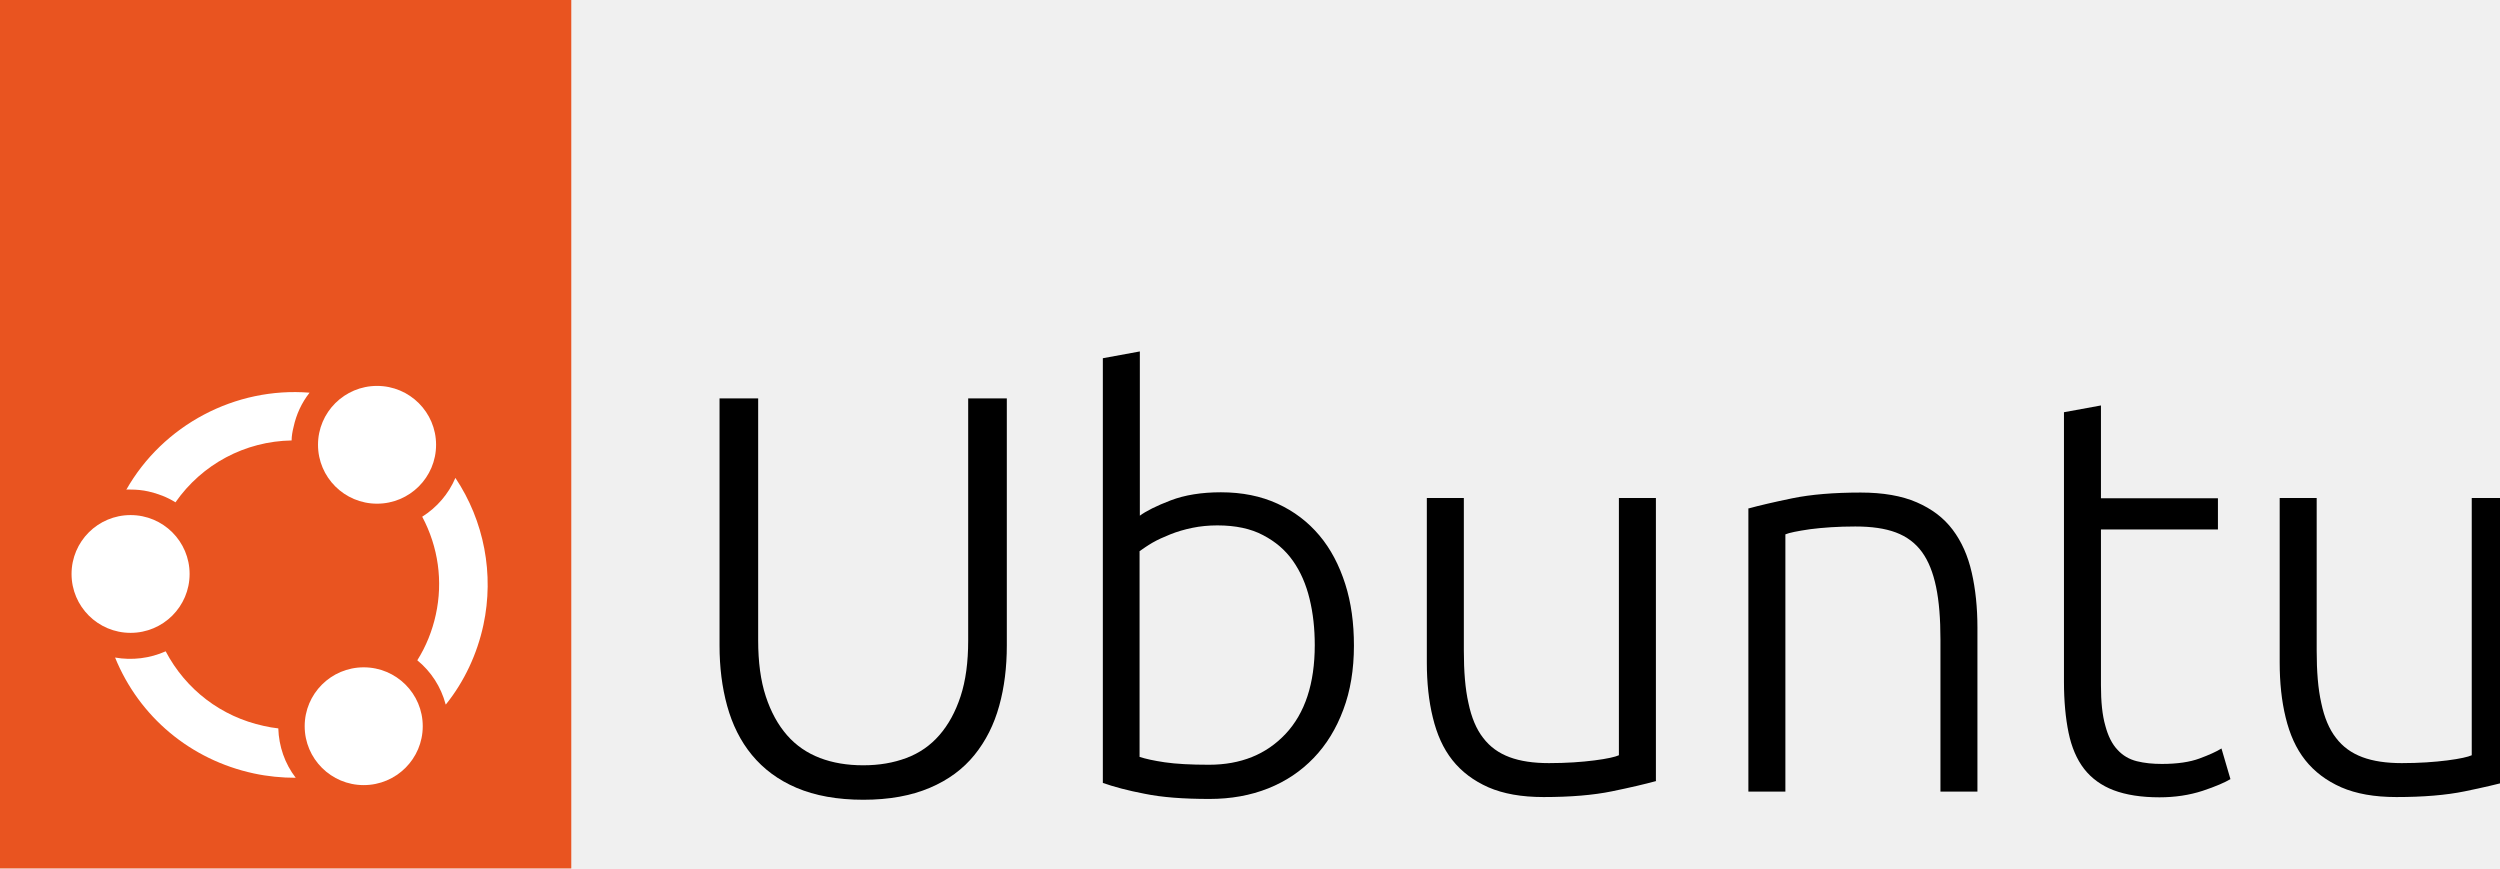
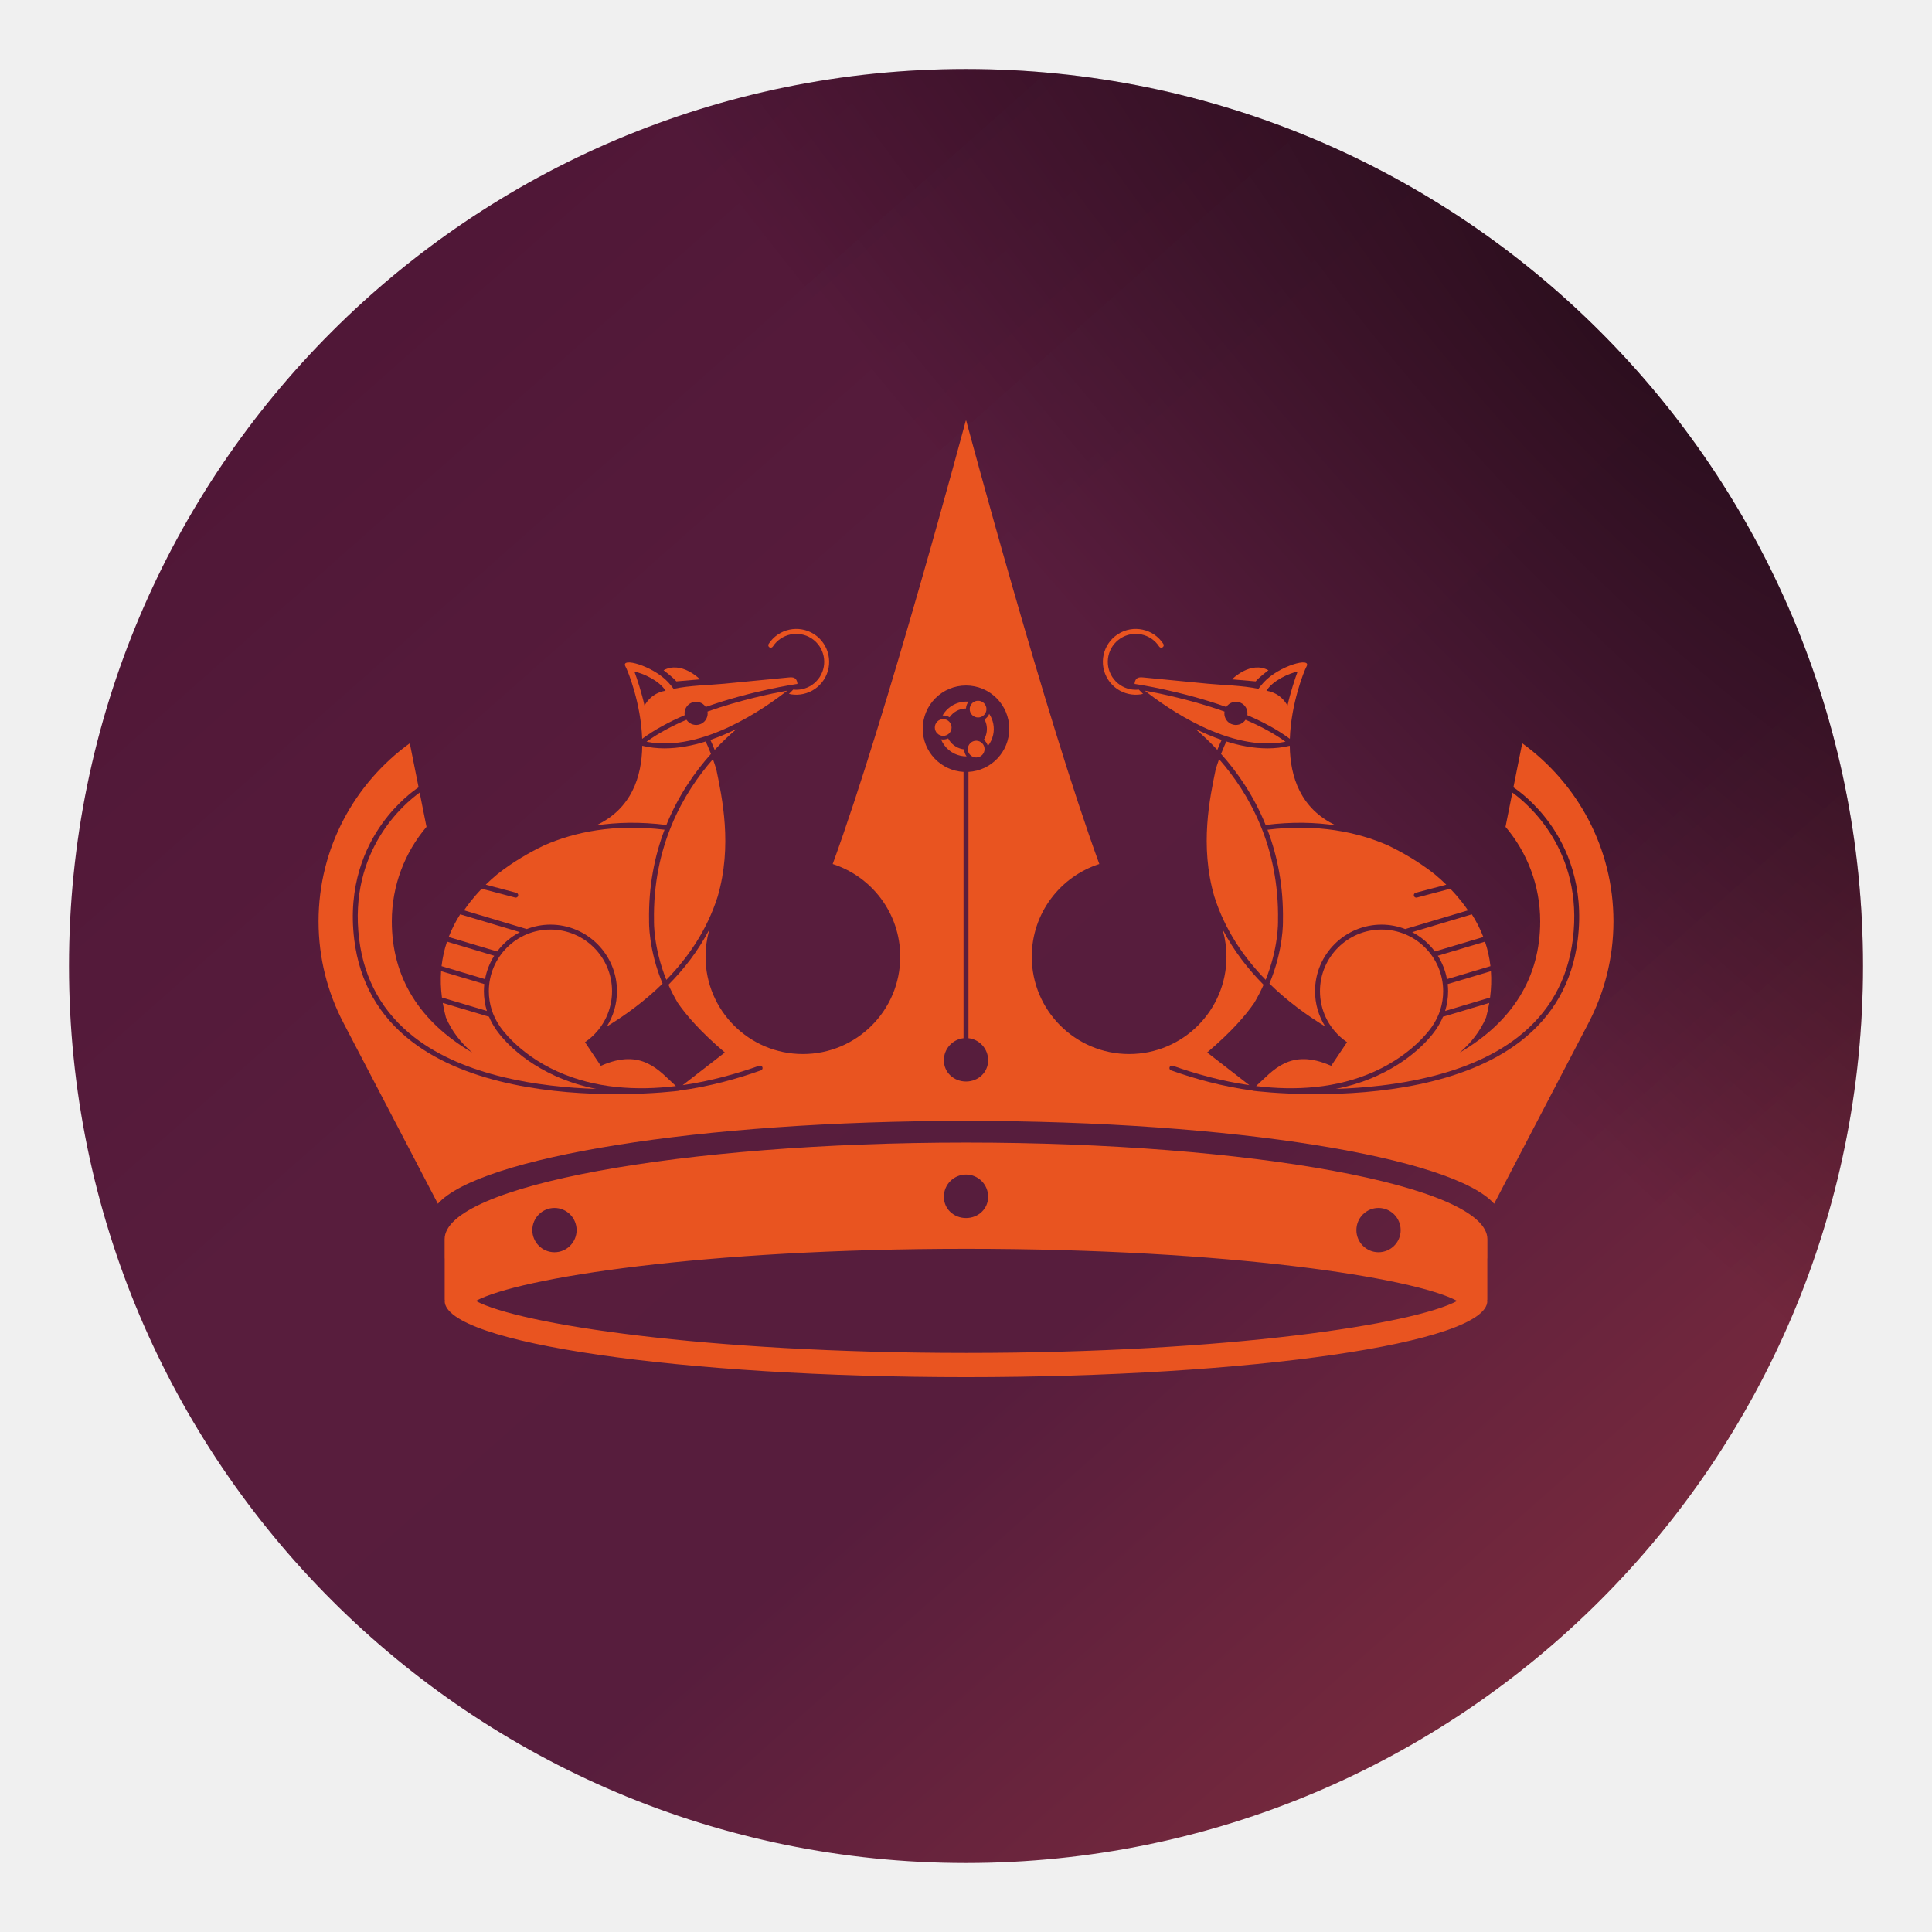
- <svg xmlns="http://www.w3.org/2000/svg" xmlns:ns1="https://github.com/RazrFalcon/usvg" width="190" height="66" viewBox="0 0 190 66" ns1:version="0.8.0">
-   <defs />
-   <path id="path76" d="M 65.622 60.782 C 63.637 60.782 61.942 60.472 60.536 59.874 C 59.13 59.276 58.014 58.431 57.146 57.379 C 56.277 56.327 55.657 55.069 55.264 53.646 C 54.871 52.223 54.685 50.696 54.685 49.067 L 54.685 30.278 L 57.621 30.278 L 57.621 48.675 C 57.621 50.304 57.807 51.728 58.2 52.924 C 58.593 54.12 59.13 55.089 59.813 55.873 C 60.495 56.657 61.343 57.234 62.314 57.606 C 63.286 57.977 64.382 58.162 65.602 58.162 C 66.821 58.162 67.896 57.977 68.889 57.606 C 69.881 57.234 70.708 56.657 71.39 55.873 C 72.073 55.089 72.61 54.12 73.003 52.924 C 73.396 51.728 73.582 50.325 73.582 48.675 L 73.582 30.278 L 76.518 30.278 L 76.518 49.067 C 76.518 50.696 76.332 52.243 75.939 53.646 C 75.546 55.069 74.926 56.306 74.058 57.379 C 73.189 58.451 72.073 59.276 70.667 59.874 C 69.261 60.472 67.586 60.782 65.602 60.782 Z" />
-   <path id="path78" d="M 86.607 39.208 C 87.103 38.837 87.889 38.445 88.964 38.032 C 90.039 37.62 91.321 37.414 92.789 37.414 C 94.402 37.414 95.828 37.702 97.089 38.28 C 98.351 38.858 99.405 39.662 100.273 40.693 C 101.142 41.724 101.782 42.962 102.238 44.385 C 102.692 45.808 102.899 47.355 102.899 49.067 C 102.899 50.882 102.63 52.511 102.093 53.934 C 101.556 55.378 100.811 56.595 99.839 57.606 C 98.867 58.616 97.73 59.379 96.387 59.916 C 95.042 60.452 93.554 60.72 91.92 60.72 C 89.936 60.72 88.302 60.596 87 60.328 C 85.697 60.081 84.643 59.792 83.816 59.503 L 83.816 27.225 L 86.628 26.709 L 86.628 39.208 Z M 86.607 57.523 C 87.041 57.667 87.682 57.812 88.53 57.936 C 89.378 58.059 90.494 58.121 91.879 58.121 C 94.298 58.121 96.242 57.337 97.709 55.77 C 99.178 54.202 99.922 51.954 99.922 49.026 C 99.922 47.788 99.797 46.613 99.529 45.519 C 99.26 44.406 98.846 43.457 98.268 42.632 C 97.688 41.807 96.944 41.167 95.993 40.672 C 95.063 40.177 93.905 39.93 92.52 39.93 C 91.858 39.93 91.218 39.992 90.618 40.116 C 90.018 40.239 89.46 40.404 88.943 40.611 C 88.427 40.817 87.972 41.023 87.579 41.25 C 87.186 41.477 86.876 41.704 86.607 41.889 L 86.607 57.482 Z" />
-   <path id="path80" d="M 125.869 59.359 C 125.041 59.586 123.905 59.854 122.499 60.142 C 121.092 60.431 119.356 60.576 117.309 60.576 C 115.635 60.576 114.249 60.328 113.113 59.833 C 111.996 59.338 111.086 58.657 110.383 57.771 C 109.68 56.884 109.205 55.811 108.895 54.533 C 108.584 53.274 108.439 51.872 108.439 50.346 L 108.439 37.847 L 111.252 37.847 L 111.252 49.438 C 111.252 51.026 111.355 52.346 111.603 53.439 C 111.831 54.533 112.203 55.419 112.72 56.079 C 113.237 56.76 113.898 57.234 114.725 57.544 C 115.552 57.853 116.544 57.997 117.723 57.997 C 119.046 57.997 120.204 57.915 121.175 57.791 C 122.147 57.667 122.768 57.523 123.036 57.399 L 123.036 37.847 L 125.849 37.847 L 125.849 59.338 Z" />
-   <path id="path82" d="M 132.857 38.651 C 133.683 38.424 134.821 38.156 136.227 37.867 C 137.632 37.579 139.369 37.434 141.416 37.434 C 143.112 37.434 144.538 37.682 145.675 38.177 C 146.812 38.672 147.722 39.353 148.404 40.26 C 149.086 41.167 149.562 42.24 149.852 43.519 C 150.141 44.777 150.285 46.179 150.285 47.706 L 150.285 60.163 L 147.474 60.163 L 147.474 48.613 C 147.474 47.025 147.37 45.705 147.143 44.612 C 146.916 43.519 146.564 42.632 146.068 41.951 C 145.572 41.271 144.91 40.776 144.084 40.466 C 143.256 40.157 142.243 40.013 141.003 40.013 C 139.679 40.013 138.542 40.095 137.57 40.219 C 136.599 40.363 135.979 40.487 135.689 40.611 L 135.689 60.163 L 132.877 60.163 L 132.877 38.672 Z" />
-   <path id="path84" d="M 159.672 37.867 L 168.563 37.867 L 168.563 40.239 L 159.672 40.239 L 159.672 52.078 C 159.672 53.336 159.776 54.367 160.004 55.151 C 160.21 55.935 160.52 56.554 160.934 56.987 C 161.326 57.42 161.823 57.709 162.401 57.853 C 162.981 57.997 163.601 58.059 164.303 58.059 C 165.482 58.059 166.433 57.915 167.157 57.647 C 167.88 57.379 168.439 57.131 168.832 56.884 L 169.514 59.214 C 169.1 59.462 168.397 59.771 167.405 60.101 C 166.392 60.431 165.296 60.596 164.117 60.596 C 162.732 60.596 161.575 60.411 160.644 60.06 C 159.714 59.709 158.949 59.152 158.39 58.431 C 157.832 57.709 157.439 56.781 157.212 55.688 C 156.985 54.594 156.861 53.295 156.861 51.81 L 156.861 31.329 L 159.672 30.814 L 159.672 37.888 Z" />
-   <path id="path86" d="M 190.685 59.359 C 189.858 59.586 188.721 59.854 187.315 60.142 C 185.909 60.431 184.172 60.576 182.126 60.576 C 180.451 60.576 179.065 60.328 177.928 59.833 C 176.812 59.338 175.902 58.657 175.199 57.771 C 174.497 56.884 174.021 55.811 173.711 54.533 C 173.401 53.274 173.256 51.872 173.256 50.346 L 173.256 37.847 L 176.068 37.847 L 176.068 49.438 C 176.068 51.026 176.171 52.346 176.419 53.439 C 176.647 54.533 177.019 55.419 177.536 56.079 C 178.052 56.76 178.714 57.234 179.541 57.544 C 180.368 57.853 181.361 57.997 182.538 57.997 C 183.862 57.997 185.02 57.915 185.992 57.791 C 186.963 57.667 187.583 57.523 187.852 57.399 L 187.852 37.847 L 190.664 37.847 L 190.664 59.338 Z" />
-   <path id="path88" fill="#e95420" d="M 43.417 0 L 0 0 L 0 66 L 43.417 66 Z" />
-   <path id="path90" fill="#ffffff" d="M 9.924 48.097 C 12.402 48.097 14.41 46.094 14.41 43.622 C 14.41 41.15 12.402 39.146 9.924 39.146 C 7.446 39.146 5.438 41.15 5.438 43.622 C 5.438 46.094 7.446 48.097 9.924 48.097 Z" />
-   <path id="path92" fill="#ffffff" d="M 28.656 38.28 C 31.133 38.28 33.142 36.276 33.142 33.804 C 33.142 31.333 31.133 29.329 28.656 29.329 C 26.178 29.329 24.169 31.333 24.169 33.804 C 24.169 36.276 26.178 38.28 28.656 38.28 Z" />
-   <path id="path94" fill="#ffffff" d="M 20.055 55.172 C 16.809 54.471 14.121 52.408 12.591 49.5 C 11.392 50.036 10.048 50.201 8.746 49.974 C 10.586 54.491 14.493 57.75 19.29 58.781 C 20.344 59.008 21.419 59.111 22.474 59.111 C 21.647 58.039 21.192 56.719 21.151 55.357 C 20.778 55.316 20.406 55.254 20.055 55.172 Z" />
-   <path id="path96" fill="#ffffff" d="M 27.642 59.668 C 30.12 59.668 32.129 57.664 32.129 55.192 C 32.129 52.721 30.12 50.717 27.642 50.717 C 25.165 50.717 23.156 52.721 23.156 55.192 C 23.156 57.664 25.165 59.668 27.642 59.668 Z" />
-   <path id="path98" fill="#ffffff" d="M 33.886 53.542 C 35.292 51.789 36.264 49.706 36.739 47.499 C 37.566 43.642 36.801 39.6 34.61 36.321 C 34.093 37.537 33.204 38.569 32.088 39.27 C 33.307 41.559 33.68 44.179 33.121 46.716 C 32.852 47.953 32.377 49.129 31.715 50.181 C 32.77 51.047 33.514 52.202 33.866 53.522 Z" />
-   <path id="path100" fill="#ffffff" d="M 9.573 37.207 C 9.697 37.207 9.8 37.207 9.924 37.207 C 10.379 37.207 10.834 37.249 11.288 37.352 C 12.012 37.517 12.715 37.785 13.335 38.177 C 15.361 35.269 18.628 33.536 22.163 33.474 C 22.163 33.144 22.225 32.794 22.308 32.464 C 22.515 31.494 22.928 30.607 23.528 29.844 C 17.884 29.391 12.384 32.299 9.593 37.228 Z" />
+ <svg xmlns="http://www.w3.org/2000/svg" width="280" height="280" viewBox="0 0 280 280" fill="none" version="1.1" id="svg102">
+   <circle cx="140" cy="140" fill="url(#paint0_linear_3356_10970)" id="circle2" style="fill:url(#paint0_linear_3356_10970);stroke-width:0.289" r="130" />
+   <g style="mix-blend-mode:multiply" id="g6" transform="matrix(0.2888889,0,0,0.2888889,9.998845,9.956668)">
+     <circle cx="450.004" cy="450.15" r="450" fill="url(#paint1_radial_3356_10970)" fill-opacity="0.5" id="circle4" style="fill:url(#paint1_radial_3356_10970)" />
+   </g>
+   <path d="M 98.021,98.751 101.448,98.456 C 101.448,98.456 98.773,95.722 96.171,97.14 96.171,97.14 97.521,98.147 98.021,98.751 Z" fill="#e95420" id="path8" style="stroke-width:0.289" />
+   <path d="M 111.508,93.812 C 111.673,93.919 111.895,93.872 112.003,93.707 113.22,91.834 115.734,91.3 117.608,92.517 119.481,93.734 120.015,96.248 118.798,98.122 118.208,99.029 117.301,99.653 116.242,99.877 115.814,99.968 115.383,99.986 114.961,99.94 L 114.342,100.559 C 114.465,100.587 114.587,100.615 114.711,100.634 115.262,100.714 115.83,100.696 116.391,100.577 117.636,100.313 118.704,99.579 119.398,98.512 120.83,96.307 120.202,93.349 117.998,91.917 115.793,90.484 112.835,91.113 111.403,93.317 111.295,93.483 111.343,93.704 111.508,93.812 Z" fill="#e95420" id="path10" style="stroke-width:0.289" />
+   <path d="M 163.61,100.577 C 164.171,100.696 164.738,100.714 165.29,100.634 165.414,100.615 165.536,100.587 165.659,100.559 L 165.04,99.94 C 164.618,99.986 164.187,99.968 163.759,99.877 162.7,99.653 161.793,99.029 161.203,98.122 159.986,96.248 160.519,93.734 162.393,92.517 164.266,91.3 166.781,91.834 167.998,93.707 168.105,93.872 168.328,93.919 168.493,93.812 168.658,93.704 168.705,93.483 168.598,93.317 167.166,91.113 164.208,90.484 162.003,91.917 159.799,93.349 159.171,96.307 160.603,98.512 161.297,99.579 162.365,100.313 163.61,100.577 Z" fill="#e95420" id="path12" style="stroke-width:0.289" />
+   <path d="M 211.558,152.545 C 213.148,151.182 214.503,149.506 215.38,147.449 215.571,146.732 215.718,146.034 215.834,145.35 L 209.203,147.331 C 209.179,147.337 209.156,147.338 209.133,147.341 208.879,147.954 208.564,148.543 208.184,149.095 208.08,149.261 205.571,153.187 199.545,155.92 197.611,156.797 195.613,157.408 193.591,157.81 201.847,157.54 212.628,155.975 219.906,150.362 224.499,146.818 227.204,142.038 227.944,136.153 229.575,123.18 221.244,116.348 219.182,114.871 L 218.19,119.834 C 221.322,123.534 223.216,128.313 223.216,133.529 223.216,141.633 219.223,148.07 211.558,152.545 Z" fill="#e95420" id="path14" style="stroke-width:0.289" />
+   <path d="M 102.951,107.235 C 103.09,107.526 103.313,108.017 103.577,108.678 104.701,107.475 105.798,106.454 106.788,105.618 105.612,106.203 104.316,106.765 102.951,107.235 Z" fill="#e95420" id="path16" style="stroke-width:0.289" />
+   <path d="M 93.068,107.078 C 94.85,105.749 96.988,104.611 99.23,103.649 99.115,102.924 99.48,102.182 100.179,101.86 100.942,101.508 101.827,101.779 102.279,102.457 108.816,100.133 115.212,99.173 115.31,99.159 L 115.566,99.122 C 115.566,99.066 115.564,99.009 115.553,98.945 115.409,98.141 114.896,98.122 114.246,98.187 111.146,98.494 108.044,98.789 104.944,99.09 102.836,99.296 99.908,99.335 97.624,99.833 97.386,99.51 97.124,99.189 96.837,98.876 94.646,96.496 89.839,95.155 90.653,96.606 91.011,97.245 92.894,101.948 93.068,107.078 Z M 96.46,100.116 C 96.057,100.153 94.418,100.465 93.406,102.259 93.015,100.45 92.294,98.266 91.94,97.326 93.17,97.583 95.558,98.621 96.46,100.116 Z" fill="#e95420" id="path18" style="stroke-width:0.289" />
+   <path d="M 96.572,142.002 C 99.756,138.748 102.483,134.754 104.013,129.925 106.168,122.523 104.648,115.575 103.817,111.516 103.651,110.975 103.484,110.473 103.323,110.023 99.005,114.949 94.579,122.66 94.783,133.489 94.781,133.565 94.688,137.345 96.572,142.002 Z" fill="#e95420" id="path20" style="stroke-width:0.289" />
+   <path d="M 85.107,150.806 C 85.218,150.723 85.327,150.638 85.434,150.551 87.51,148.846 88.701,146.33 88.701,143.646 88.701,138.724 84.696,134.719 79.774,134.719 74.851,134.719 70.847,138.724 70.847,143.646 70.847,145.463 71.389,147.212 72.415,148.702 72.448,148.754 74.947,152.65 80.796,155.289 86.289,157.766 92.32,158.088 97.958,157.397 95.593,155.28 93.094,151.783 87.076,154.468 L 84.777,151.032 C 84.777,151.032 84.885,150.964 85.073,150.844 85.085,150.832 85.093,150.817 85.107,150.806 Z" fill="#e95420" id="path22" style="stroke-width:0.289" />
+   <path d="M 183.83,97.14 C 181.228,95.722 178.553,98.456 178.553,98.456 L 181.98,98.751 C 182.479,98.147 183.83,97.14 183.83,97.14 Z" fill="#e95420" id="path24" style="stroke-width:0.289" />
+   <path d="M 207.95,137.896 214.975,135.799 C 214.525,134.628 213.96,133.533 213.308,132.512 L 204.663,135.094 C 205.96,135.769 207.081,136.732 207.95,137.896 Z" fill="#e95420" id="path26" style="stroke-width:0.289" />
+   <path d="M 165.906,100.091 C 168.96,102.499 178.247,109.112 186.302,107.495 184.614,106.27 182.61,105.215 180.513,104.313 180.063,104.993 179.176,105.266 178.412,104.914 177.712,104.59 177.347,103.847 177.463,103.121 172.754,101.449 168.107,100.491 165.906,100.091 Z" fill="#e95420" id="path28" style="stroke-width:0.289" />
+   <path d="M 209.704,141.903 216.008,140.021 C 215.866,138.77 215.594,137.588 215.218,136.473 L 208.377,138.516 C 209.02,139.533 209.479,140.677 209.704,141.903 Z" fill="#e95420" id="path30" style="stroke-width:0.289" />
+   <path d="M 183.697,108.459 C 181.671,108.459 179.644,108.06 177.736,107.46 177.591,107.757 177.305,108.377 176.962,109.262 179.303,111.876 181.697,115.293 183.425,119.559 187.208,119.085 190.593,119.169 193.609,119.623 188.493,117.235 186.977,112.588 186.922,108.083 185.86,108.339 184.779,108.459 183.697,108.459 Z" fill="#e95420" id="path32" style="stroke-width:0.289" />
+   <path d="M 183.69,120.25 C 185.121,124.015 186.029,128.411 185.933,133.483 185.936,133.55 186.042,137.611 183.976,142.552 186.536,145.063 189.352,147.115 192.052,148.762 191.103,147.248 190.584,145.484 190.584,143.646 190.584,138.329 194.91,134.004 200.227,134.004 201.437,134.004 202.592,134.238 203.66,134.647 L 212.745,131.934 C 212.363,131.358 211.524,130.191 210.186,128.801 L 205.35,130.08 C 205.319,130.089 205.288,130.092 205.258,130.092 205.1,130.092 204.955,129.986 204.912,129.826 204.862,129.635 204.976,129.439 205.167,129.389 L 209.605,128.214 C 209.113,127.734 208.563,127.234 207.958,126.729 205.643,124.891 203.201,123.507 201.155,122.522 196.729,120.578 190.964,119.37 183.69,120.25 Z" fill="#e95420" id="path34" style="stroke-width:0.289" />
+   <path d="M 183.429,142.002 C 185.313,137.345 185.22,133.565 185.218,133.489 185.422,122.66 180.996,114.949 176.678,110.023 176.517,110.473 176.35,110.975 176.184,111.516 175.354,115.575 173.833,122.523 175.988,129.925 177.518,134.754 180.245,138.748 183.429,142.002 Z" fill="#e95420" id="path36" style="stroke-width:0.289" />
+   <path d="M 164.448,98.945 C 164.437,99.009 164.435,99.066 164.435,99.122 L 164.691,99.159 C 164.789,99.173 171.185,100.133 177.722,102.457 178.173,101.779 179.059,101.508 179.822,101.86 180.521,102.182 180.886,102.924 180.771,103.649 183.013,104.611 185.151,105.749 186.933,107.078 187.107,101.948 188.99,97.245 189.348,96.606 190.162,95.155 185.355,96.496 183.164,98.876 182.877,99.189 182.615,99.51 182.377,99.833 180.093,99.335 177.164,99.296 175.057,99.09 171.957,98.789 168.855,98.494 165.755,98.187 165.104,98.122 164.592,98.141 164.448,98.945 Z M 188.06,97.326 C 187.707,98.266 186.986,100.45 186.595,102.259 185.583,100.465 183.945,100.153 183.541,100.116 184.442,98.621 186.831,97.583 188.06,97.326 Z" fill="#e95420" id="path38" style="stroke-width:0.289" />
+   <path d="M 182.043,157.397 C 187.681,158.088 193.712,157.766 199.205,155.289 205.054,152.65 207.553,148.754 207.586,148.702 208.612,147.212 209.154,145.463 209.154,143.646 209.154,138.724 205.15,134.719 200.227,134.719 195.305,134.719 191.3,138.724 191.3,143.646 191.3,146.33 192.491,148.846 194.567,150.551 194.674,150.638 194.783,150.723 194.894,150.806 194.908,150.817 194.915,150.832 194.928,150.844 195.115,150.964 195.224,151.032 195.224,151.032 L 192.925,154.468 C 186.907,151.783 184.408,155.28 182.043,157.397 Z" fill="#e95420" id="path40" style="stroke-width:0.289" />
+   <path d="M 209.87,143.646 C 209.87,144.63 209.722,145.595 209.437,146.514 L 215.952,144.568 C 216.127,143.231 216.162,141.958 216.075,140.748 L 209.813,142.617 C 209.849,142.956 209.87,143.299 209.87,143.646 Z" fill="#e95420" id="path42" style="stroke-width:0.289" />
+   <path d="M 176.424,108.678 C 176.688,108.017 176.911,107.526 177.05,107.235 175.684,106.765 174.389,106.203 173.212,105.618 174.203,106.454 175.3,107.475 176.424,108.678 Z" fill="#e95420" id="path44" style="stroke-width:0.289" />
+   <path d="M 136.695,106.647 C 137.365,106.647 137.909,106.103 137.909,105.433 137.909,104.762 137.365,104.219 136.695,104.219 136.024,104.219 135.481,104.762 135.481,105.433 135.481,106.103 136.024,106.647 136.695,106.647 Z" fill="#e95420" id="path46" style="stroke-width:0.289" />
+   <path d="M 137.06,103.729 C 137.258,103.771 137.444,103.846 137.614,103.952 138.161,103.166 139.043,102.694 139.998,102.676 140.003,102.585 140.016,102.493 140.035,102.403 140.091,102.143 140.204,101.9 140.367,101.692 138.84,101.571 137.356,102.359 136.601,103.692 136.632,103.69 136.663,103.69 136.693,103.69 136.816,103.69 136.938,103.702 137.06,103.729 Z" fill="#e95420" id="path48" style="stroke-width:0.289" />
+   <path d="M 210.848,173.375 C 210.851,173.376 210.853,173.377 210.855,173.378 L 210.853,173.377 Z" fill="#e95420" id="path50" style="stroke-width:0.289" />
+   <path d="M 139.731,108.605 C 139.631,108.594 139.531,108.578 139.433,108.557 H 139.433 V 108.557 C 138.558,108.37 137.828,107.811 137.417,107.019 137.093,107.167 136.729,107.211 136.378,107.147 136.876,108.368 137.93,109.254 139.224,109.532 139.508,109.593 139.797,109.622 140.086,109.62 139.863,109.327 139.739,108.974 139.731,108.605 Z" fill="#e95420" id="path52" style="stroke-width:0.289" />
+   <path d="M 188.048,167.886 C 188.058,167.888 188.067,167.889 188.077,167.891 L 188.06,167.887 Z" fill="#e95420" id="path54" style="stroke-width:0.289" />
+   <path d="M 141.751,103.985 C 142.421,103.985 142.965,103.441 142.965,102.77 142.965,102.1 142.421,101.556 141.751,101.556 141.08,101.556 140.537,102.1 140.537,102.77 140.537,103.441 141.08,103.985 141.751,103.985 Z" fill="#e95420" id="path56" style="stroke-width:0.289" />
+   <path d="M 141.478,109.778 C 142.148,109.778 142.692,109.234 142.692,108.564 142.692,107.894 142.148,107.35 141.478,107.35 140.807,107.35 140.264,107.894 140.264,108.564 140.264,109.234 140.807,109.778 141.478,109.778 Z" fill="#e95420" id="path58" style="stroke-width:0.289" />
+   <path d="M 233.833,133.529 C 233.833,122.919 228.613,113.51 220.611,107.72 L 219.335,114.103 C 220.073,114.595 222.409,116.287 224.608,119.346 227.004,122.679 229.65,128.315 228.653,136.242 227.889,142.324 225.092,147.265 220.341,150.929 212.035,157.335 199.305,158.569 190.729,158.569 185.424,158.569 181.708,158.097 181.612,158.084 181.573,158.079 181.539,158.063 181.506,158.047 177.195,157.476 173.131,156.338 169.721,155.125 169.535,155.058 169.437,154.854 169.503,154.668 169.57,154.481 169.775,154.385 169.96,154.451 173.187,155.599 177.007,156.682 181.062,157.267 L 174.952,152.533 C 178.521,149.493 180.581,147.081 181.77,145.347 182.297,144.458 182.747,143.576 183.126,142.718 180.882,140.462 178.851,137.848 177.271,134.849 177.27,134.898 177.269,134.943 177.266,134.994 177.579,136.161 177.748,137.386 177.748,138.651 177.748,146.442 171.431,152.758 163.64,152.758 155.848,152.758 149.532,146.442 149.532,138.651 149.532,132.367 153.642,127.045 159.32,125.22 151.446,103.657 140.044,61.007 140.044,61.007 140.002,60.872 139.957,61.007 139.957,61.007 139.957,61.007 128.555,103.657 120.681,125.22 126.359,127.045 130.468,132.367 130.468,138.651 130.468,146.442 124.152,152.758 116.361,152.758 108.569,152.758 102.253,146.442 102.253,138.651 102.253,137.386 102.422,136.161 102.734,134.994 102.732,134.943 102.731,134.898 102.73,134.849 101.15,137.848 99.119,140.462 96.875,142.718 97.254,143.576 97.703,144.458 98.231,145.347 99.42,147.081 101.48,149.493 105.049,152.533 L 98.939,157.267 C 102.994,156.682 106.814,155.599 110.04,154.451 110.226,154.385 110.431,154.481 110.498,154.668 110.564,154.854 110.466,155.058 110.28,155.125 106.87,156.338 102.806,157.476 98.495,158.047 98.462,158.063 98.428,158.079 98.389,158.084 98.293,158.097 94.577,158.569 89.272,158.569 80.696,158.569 67.966,157.335 59.66,150.929 54.909,147.265 52.112,142.324 51.348,136.242 50.351,128.315 52.997,122.679 55.393,119.346 57.592,116.287 59.928,114.595 60.666,114.103 L 59.39,107.72 C 51.388,113.51 46.167,122.919 46.167,133.529 46.167,138.854 47.483,143.877 49.803,148.293 L 49.801,148.292 63.459,174.453 C 69.424,167.754 101.18,162.45 139.957,162.446 H 140.044 C 178.821,162.45 210.576,167.754 216.542,174.453 L 230.2,148.292 230.197,148.293 C 232.518,143.877 233.833,138.854 233.833,133.529 Z M 140.358,111.868 V 150.46 C 141.958,150.637 143.209,151.999 143.209,153.656 143.209,155.422 141.77,156.74 140.004,156.74 138.232,156.74 136.792,155.422 136.792,153.656 136.792,152.001 138.041,150.642 139.643,150.461 V 111.868 C 136.348,111.682 133.732,108.959 133.732,105.618 133.732,102.156 136.538,99.349 140.001,99.349 143.463,99.349 146.269,102.156 146.269,105.618 146.269,108.959 143.653,111.682 140.358,111.868 Z" fill="#e95420" id="path60" style="stroke-width:0.289" />
+   <path d="M 142.683,104.258 C 143.011,104.875 143.111,105.588 142.964,106.273 142.892,106.609 142.765,106.925 142.586,107.214 142.872,107.448 143.073,107.763 143.167,108.118 143.545,107.642 143.81,107.08 143.938,106.482 144.162,105.439 143.953,104.345 143.366,103.458 143.226,103.788 142.989,104.066 142.683,104.258 Z" fill="#e95420" id="path62" style="stroke-width:0.289" />
+   <path d="M 102.537,103.121 C 102.654,103.847 102.289,104.59 101.589,104.914 100.825,105.266 99.938,104.993 99.487,104.313 97.391,105.215 95.387,106.27 93.699,107.495 101.754,109.112 111.041,102.499 114.095,100.091 111.893,100.491 107.247,101.449 102.537,103.121 Z" fill="#e95420" id="path64" style="stroke-width:0.289" />
+   <path d="M 143.167,108.119 H 143.167 L 143.167,108.118 V 108.118 Z" fill="#e95420" id="path66" style="stroke-width:0.289" />
+   <path d="M 79.774,134.004 C 85.091,134.004 89.416,138.329 89.416,143.646 89.416,145.484 88.898,147.248 87.949,148.762 90.649,147.115 93.465,145.063 96.025,142.552 93.959,137.611 94.065,133.55 94.068,133.483 93.972,128.411 94.88,124.015 96.311,120.25 89.037,119.37 83.272,120.578 78.846,122.522 76.8,123.507 74.358,124.891 72.043,126.729 71.438,127.234 70.888,127.734 70.396,128.214 L 74.834,129.389 C 75.025,129.439 75.139,129.635 75.088,129.826 75.046,129.986 74.901,130.092 74.743,130.092 74.713,130.092 74.682,130.089 74.651,130.08 L 69.814,128.801 C 68.477,130.191 67.638,131.358 67.256,131.934 L 76.341,134.647 C 77.409,134.238 78.563,134.004 79.774,134.004 Z" fill="#e95420" id="path68" style="stroke-width:0.289" />
+   <path d="M 71.624,138.516 64.783,136.473 C 64.406,137.588 64.135,138.77 63.993,140.021 L 70.297,141.903 C 70.522,140.677 70.981,139.533 71.624,138.516 Z" fill="#e95420" id="path70" style="stroke-width:0.289" />
+   <path d="M 75.338,135.094 66.693,132.512 C 66.04,133.533 65.476,134.628 65.026,135.799 L 72.051,137.896 C 72.921,136.732 74.041,135.769 75.338,135.094 Z" fill="#e95420" id="path72" style="stroke-width:0.289" />
+   <path d="M 96.576,119.559 C 98.304,115.293 100.698,111.876 103.039,109.262 102.696,108.377 102.409,107.757 102.265,107.46 100.357,108.06 98.33,108.459 96.304,108.459 95.222,108.459 94.141,108.339 93.079,108.083 93.024,112.588 91.507,117.235 86.392,119.623 89.408,119.169 92.793,119.085 96.576,119.559 Z" fill="#e95420" id="path74" style="stroke-width:0.289" />
+   <path d="M 140.044,165.589 H 139.957 C 98.755,165.589 64.437,171.853 64.437,179.59 V 182.385 C 64.44,182.38 64.444,182.375 64.447,182.37 V 188.401 C 64.457,188.385 64.469,188.369 64.479,188.353 64.472,188.417 64.447,188.48 64.447,188.544 64.447,194.642 98.799,199.585 140.001,199.585 181.202,199.585 215.554,194.642 215.554,188.544 215.554,188.48 215.529,188.417 215.522,188.353 215.532,188.369 215.544,188.385 215.554,188.401 V 182.37 C 215.557,182.375 215.561,182.38 215.564,182.385 V 179.59 C 215.564,171.853 181.246,165.589 140.044,165.589 Z M 199.784,175.062 C 201.555,175.062 202.996,176.501 202.996,178.279 202.996,180.045 201.555,181.484 199.784,181.484 198.017,181.484 196.579,180.045 196.579,178.279 196.579,176.501 198.017,175.062 199.784,175.062 Z M 140.004,170.226 C 141.77,170.226 143.209,171.665 143.209,173.442 143.209,175.209 141.77,176.526 140.004,176.526 138.232,176.526 136.792,175.209 136.792,173.442 136.792,171.665 138.232,170.226 140.004,170.226 Z M 80.361,175.062 C 82.127,175.062 83.566,176.501 83.566,178.279 83.566,180.045 82.127,181.484 80.361,181.484 78.589,181.484 77.148,180.045 77.148,178.279 77.148,176.501 78.589,175.062 80.361,175.062 Z M 140.072,196.079 C 102.018,196.079 75.167,191.89 68.962,188.541 75.164,185.186 102.013,180.984 140.072,180.984 178.131,180.984 204.981,185.186 211.183,188.541 204.977,191.89 178.126,196.079 140.072,196.079 Z" fill="#e95420" id="path76" style="stroke-width:0.289" />
+   <path d="M 69.146,173.378 C 69.148,173.377 69.15,173.376 69.153,173.375 L 69.148,173.377 Z" fill="#e95420" id="path78" style="stroke-width:0.289" />
+   <path d="M 91.924,167.891 C 91.934,167.889 91.943,167.888 91.953,167.886 L 91.94,167.887 Z" fill="#e95420" id="path80" style="stroke-width:0.289" />
+   <path d="M 70.564,146.514 C 70.278,145.595 70.131,144.63 70.131,143.646 70.131,143.299 70.152,142.956 70.188,142.617 L 63.926,140.748 C 63.839,141.958 63.875,143.231 64.049,144.568 Z" fill="#e95420" id="path82" style="stroke-width:0.289" />
+   <path d="M 52.057,136.153 C 52.797,142.038 55.501,146.818 60.095,150.362 67.373,155.975 78.154,157.54 86.409,157.81 84.388,157.408 82.39,156.797 80.457,155.92 74.43,153.187 71.921,149.261 71.817,149.095 71.437,148.543 71.123,147.954 70.868,147.341 70.845,147.338 70.822,147.337 70.798,147.331 L 64.167,145.35 C 64.283,146.034 64.43,146.732 64.621,147.449 65.498,149.506 66.852,151.182 68.443,152.545 60.778,148.07 56.785,141.633 56.785,133.529 56.785,128.313 58.679,123.534 61.811,119.834 L 60.819,114.871 C 58.757,116.348 50.426,123.18 52.057,136.153 Z" fill="#e95420" id="path84" style="stroke-width:0.289" />
+   <defs id="defs100">
+     <linearGradient id="paint0_linear_3356_10970" x1="147.918" y1="127.611" x2="739.574" y2="795.223" gradientUnits="userSpaceOnUse" gradientTransform="matrix(0.2888889,0,0,0.2888889,9.998845,9.956668)">
+       <stop stop-color="#501737" id="stop86" />
+       <stop offset="0.358" stop-color="#581D3D" id="stop88" />
+       <stop offset="0.683" stop-color="#571D3D" id="stop90" />
+       <stop offset="1" stop-color="#76293D" id="stop92" />
+     </linearGradient>
+     <radialGradient id="paint1_radial_3356_10970" cx="0" cy="0" r="1" gradientUnits="userSpaceOnUse" gradientTransform="matrix(-360.1844,331.0094,-1241.43,-1350.849,771.128,135)">
+       <stop id="stop95" />
+       <stop offset="0.591" stop-color="white" id="stop97" />
+     </radialGradient>
+   </defs>
</svg>
